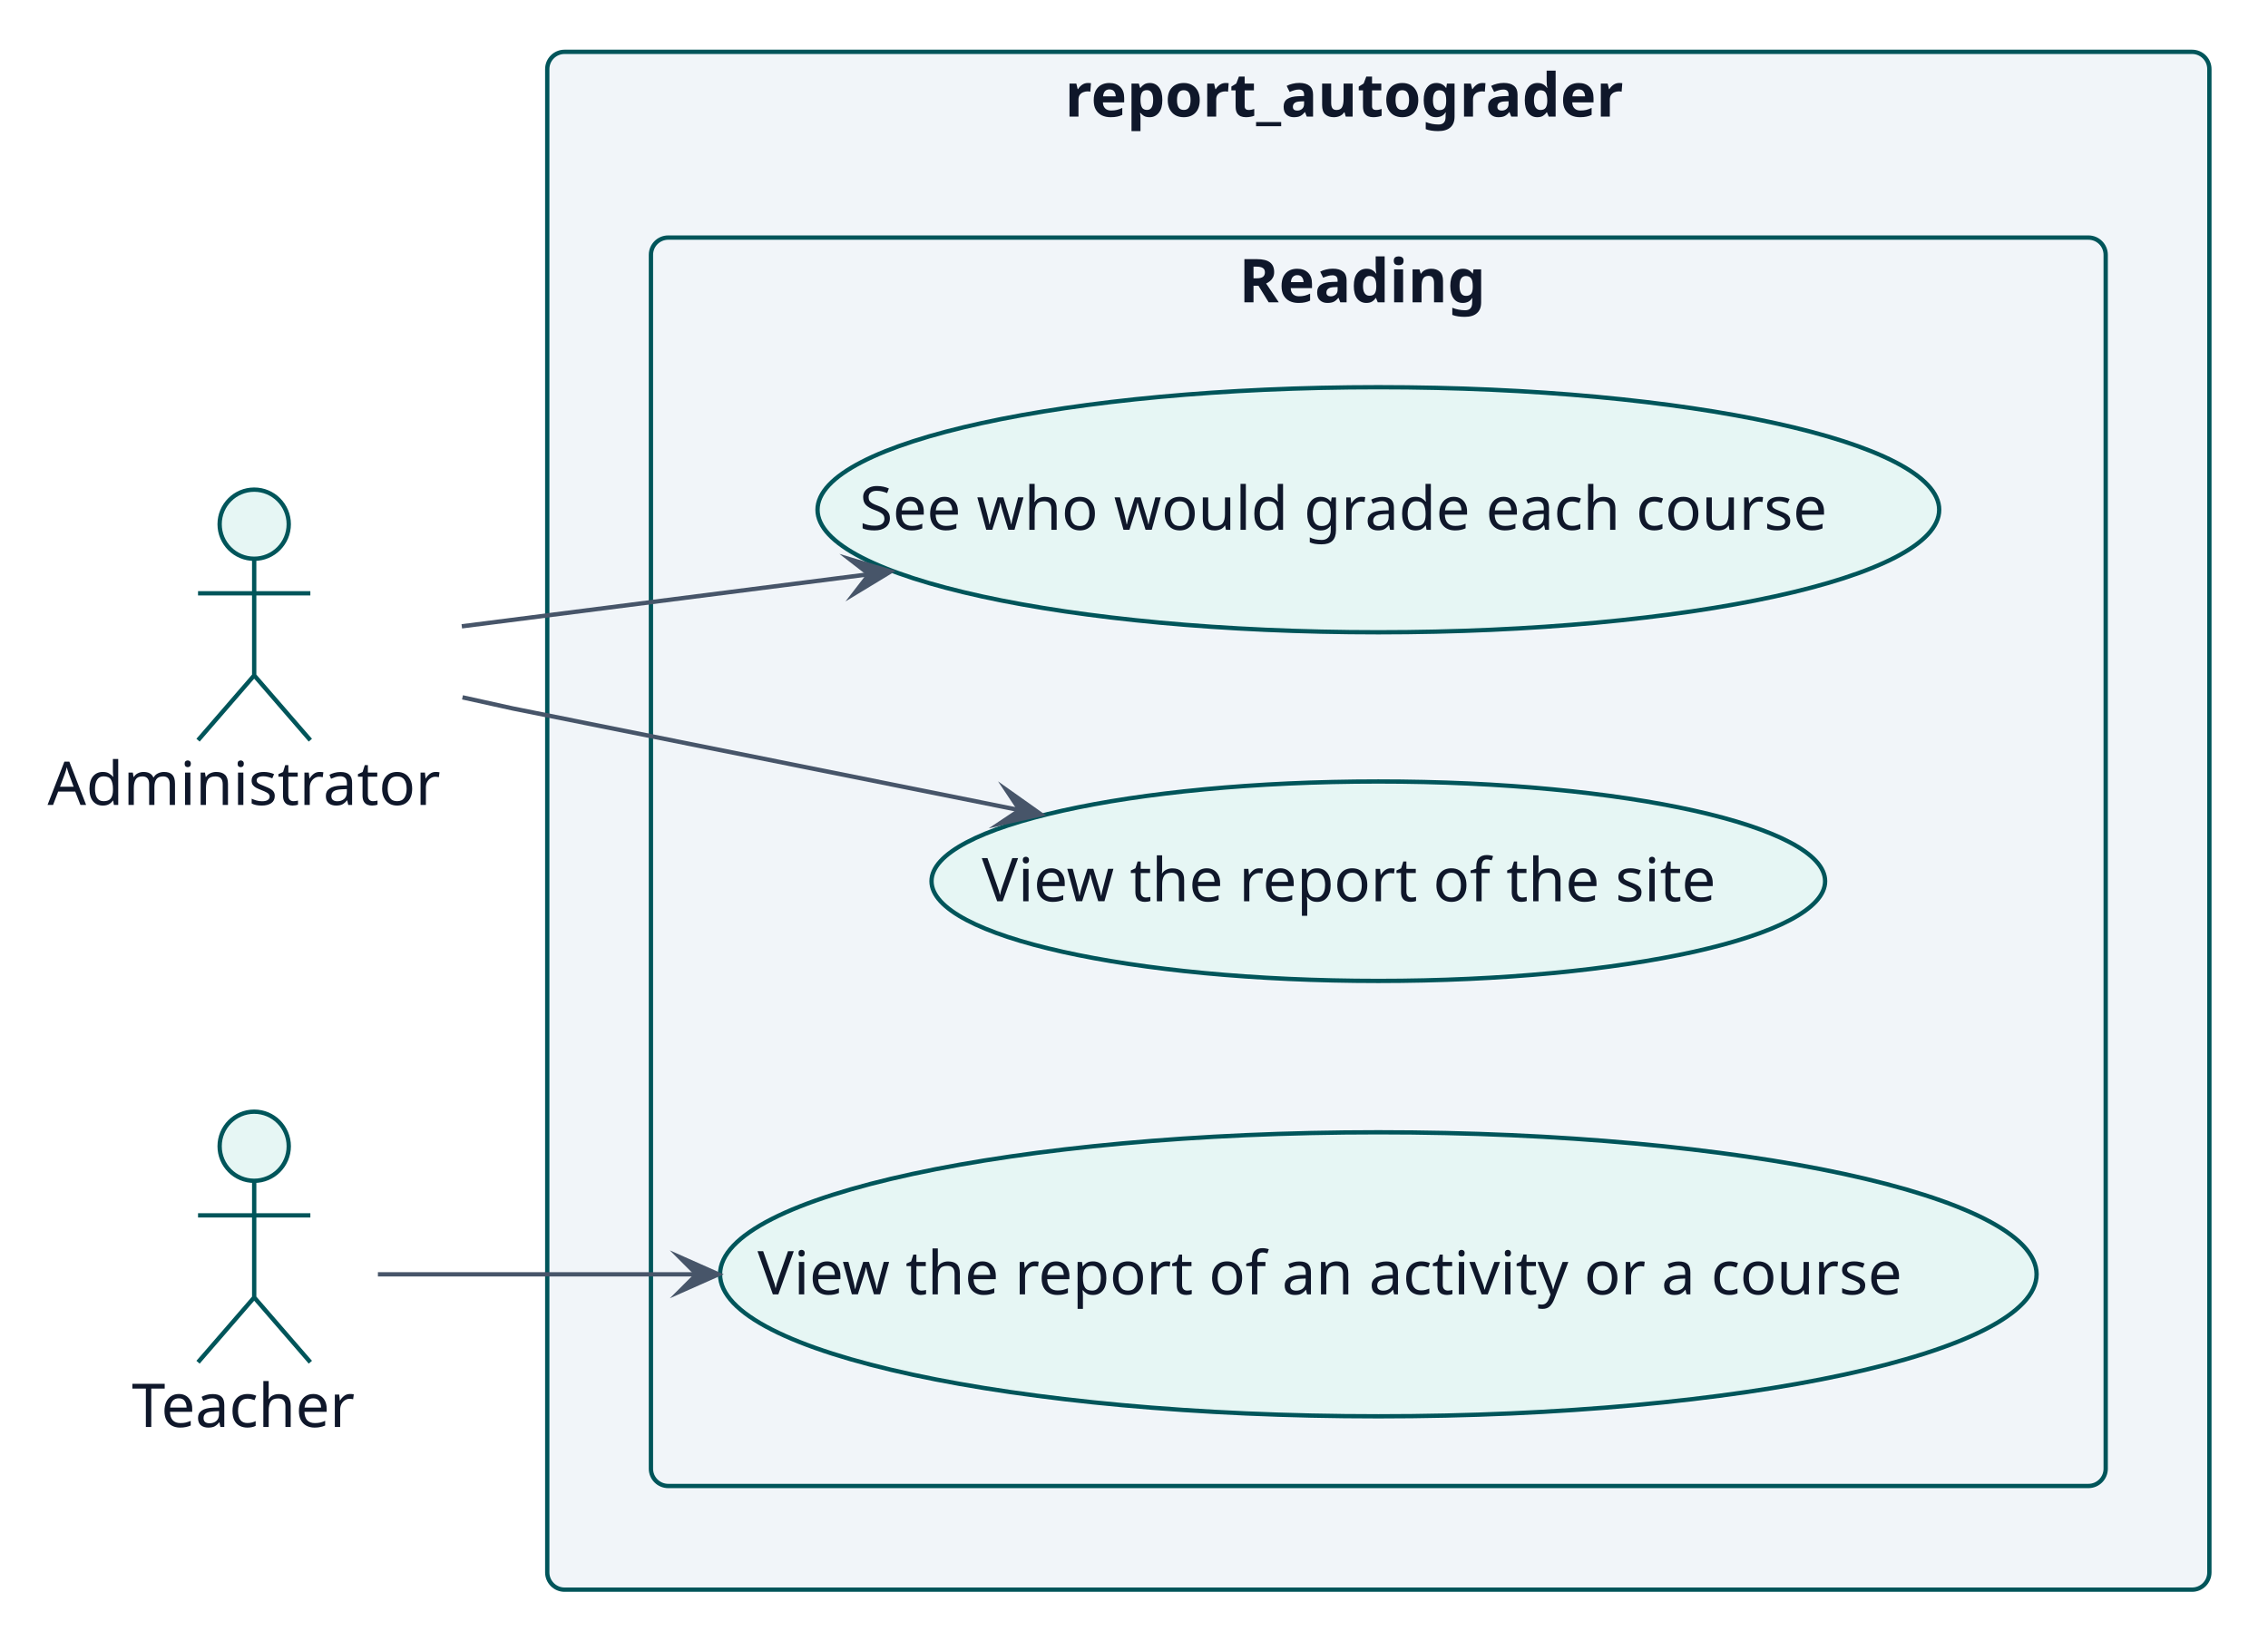
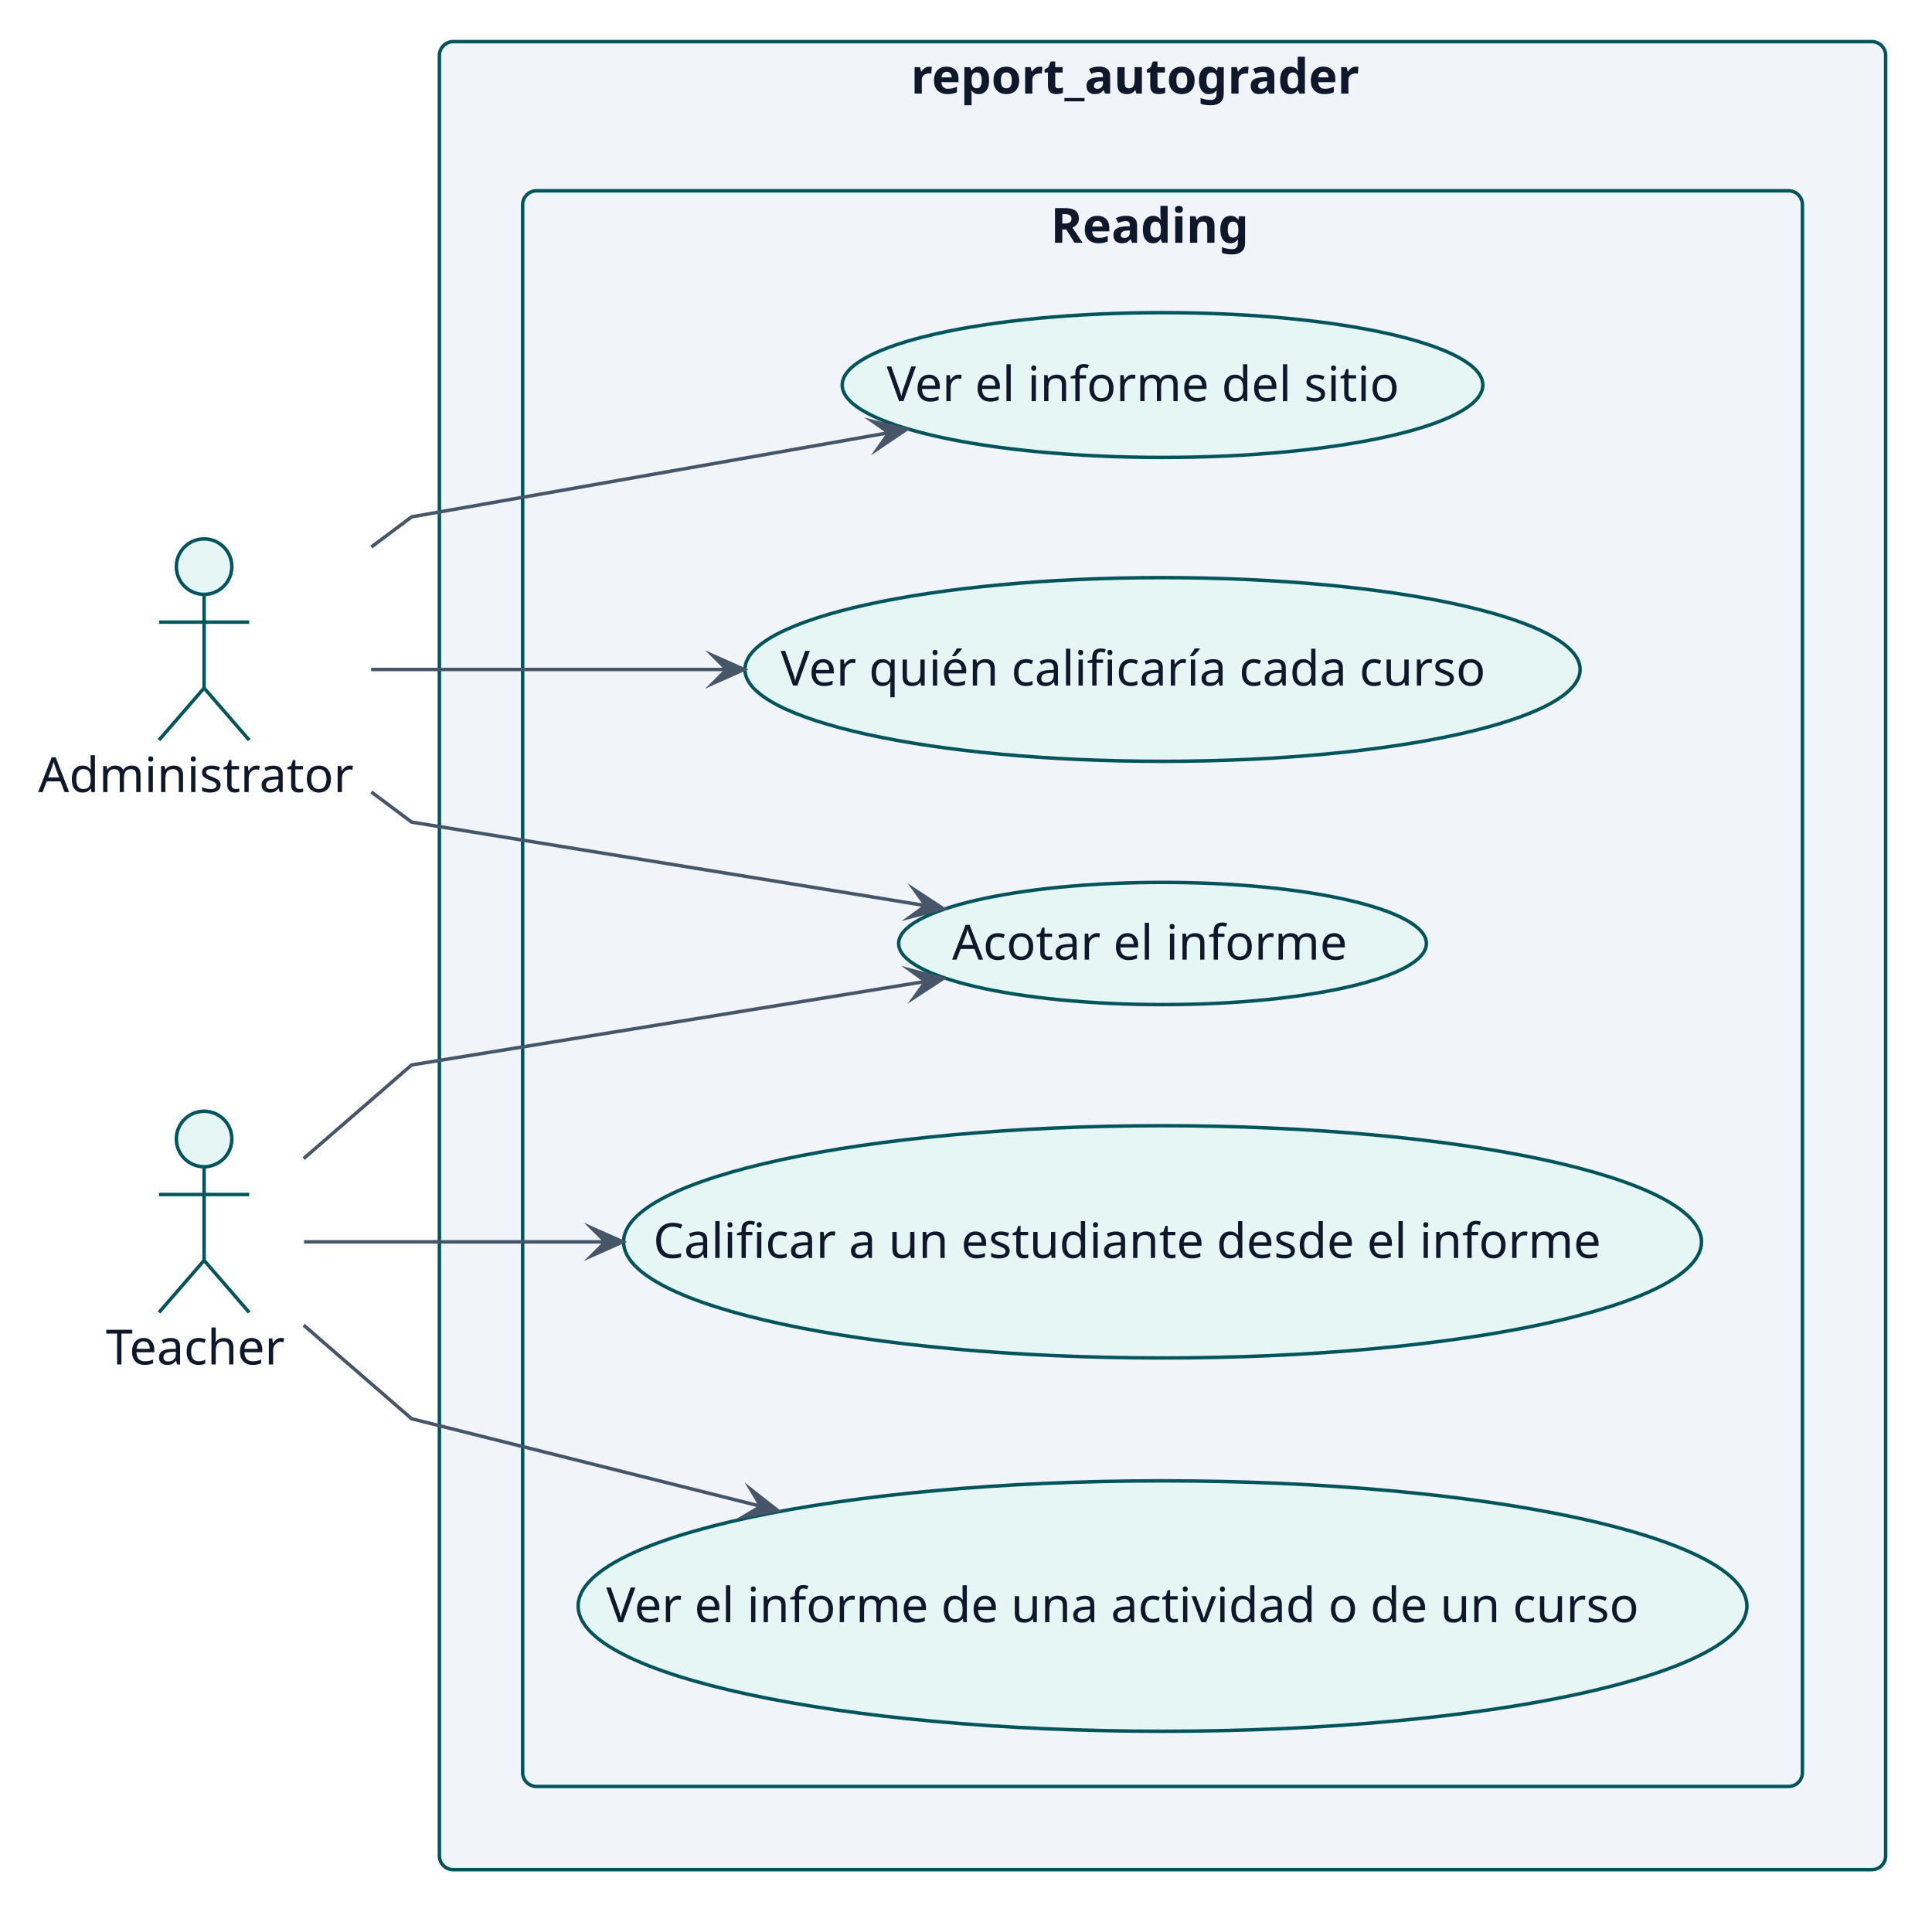
- <svg xmlns="http://www.w3.org/2000/svg" version="1.1" data-diagram-type="DESCRIPTION" style="width:525px;height:382px;background:#FFFFFF;" width="525px" height="382px" viewBox="0 0 525 382" zoomAndPan="magnify" preserveAspectRatio="none" contentStyleType="text/css">
+ <svg xmlns="http://www.w3.org/2000/svg" version="1.1" data-diagram-type="DESCRIPTION" style="width:557px;height:553px;background:#FFFFFF;" width="557px" height="553px" viewBox="0 0 557 553" zoomAndPan="magnify" preserveAspectRatio="none" contentStyleType="text/css">
  <defs />
  <g font-family="sans-serif" lengthAdjust="spacing">
    <g class="cluster" data-qualified-name="report_autograder" id="ent0003" data-source-line="112">
-       <rect x="126.68" y="12" width="384.75" height="356" fill="#F1F5F9" style="stroke:#00555A;stroke-width:1;" rx="4" ry="4" />
-       <text x="246.478" y="26.995" fill="#0F172A" font-size="14" textLength="145.154" font-weight="700" font-family="IBM Plex Sans">report_autograder</text>
+       <rect x="126.68" y="12" width="416.96" height="527" fill="#F1F5F9" style="stroke:#00555A;stroke-width:1;" rx="4" ry="4" />
+       <text x="262.583" y="26.995" fill="#0F172A" font-size="14" textLength="145.154" font-weight="700" font-family="IBM Plex Sans">report_autograder</text>
    </g>
    <g class="cluster" data-qualified-name="report_autograder.Reading" id="ent0004" data-source-line="113">
-       <rect x="150.68" y="55" width="336.75" height="289" fill="#F1F5F9" style="stroke:#00555A;stroke-width:1;" rx="4" ry="4" />
-       <text x="286.789" y="69.995" fill="#0F172A" font-size="14" textLength="64.531" font-weight="700" font-family="IBM Plex Sans">Reading</text>
+       <rect x="150.68" y="55" width="368.96" height="460" fill="#F1F5F9" style="stroke:#00555A;stroke-width:1;" rx="4" ry="4" />
+       <text x="302.894" y="69.995" fill="#0F172A" font-size="14" textLength="64.531" font-weight="700" font-family="IBM Plex Sans">Reading</text>
    </g>
    <g class="entity" data-qualified-name="report_autograder.Reading.UC_viewReport" id="ent0005" data-source-line="114">
-       <ellipse cx="319.056" cy="294.995" rx="152.376" ry="32.875" fill="#E6F6F4" style="stroke:#00555A;stroke-width:1;" />
-       <text x="175.344" y="299.644" fill="#0F172A" font-size="14" textLength="287.424" font-family="IBM Plex Sans">View the report of an activity or a course</text>
+       <ellipse cx="335.159" cy="462.996" rx="168.479" ry="36.096" fill="#E6F6F4" style="stroke:#00555A;stroke-width:1;" />
+       <text x="174.774" y="467.644" fill="#0F172A" font-size="14" textLength="320.77" font-family="IBM Plex Sans">Ver el informe de una actividad o de un curso</text>
    </g>
    <g class="entity" data-qualified-name="report_autograder.Reading.UC_viewSiteReport" id="ent0006" data-source-line="115">
-       <ellipse cx="319.055" cy="203.995" rx="103.425" ry="23.085" fill="#E6F6F4" style="stroke:#00555A;stroke-width:1;" />
-       <text x="227.266" y="208.644" fill="#0F172A" font-size="14" textLength="183.579" font-family="IBM Plex Sans">View the report of the site</text>
+       <ellipse cx="335.156" cy="110.999" rx="92.346" ry="20.869" fill="#E6F6F4" style="stroke:#00555A;stroke-width:1;" />
+       <text x="255.64" y="115.648" fill="#0F172A" font-size="14" textLength="159.031" font-family="IBM Plex Sans">Ver el informe del sitio</text>
    </g>
    <g class="entity" data-qualified-name="report_autograder.Reading.UC_viewGraders" id="ent0007" data-source-line="116">
-       <ellipse cx="319.063" cy="118.005" rx="129.823" ry="28.365" fill="#E6F6F4" style="stroke:#00555A;stroke-width:1;" />
-       <text x="198.962" y="122.653" fill="#0F172A" font-size="14" textLength="240.201" font-family="IBM Plex Sans">See who would grade each course</text>
+       <ellipse cx="335.16" cy="192.998" rx="120.39" ry="26.478" fill="#E6F6F4" style="stroke:#00555A;stroke-width:1;" />
+       <text x="225.067" y="197.646" fill="#0F172A" font-size="14" textLength="220.186" font-family="IBM Plex Sans">Ver quién calificaría cada curso</text>
+     </g>
+     <g class="entity" data-qualified-name="report_autograder.Reading.UC_narrowReport" id="ent0008" data-source-line="117">
+       <ellipse cx="335.157" cy="271.995" rx="76.077" ry="17.615" fill="#E6F6F4" style="stroke:#00555A;stroke-width:1;" />
+       <text x="274.491" y="276.644" fill="#0F172A" font-size="14" textLength="121.331" font-family="IBM Plex Sans">Acotar el informe</text>
+     </g>
+     <g class="entity" data-qualified-name="report_autograder.Reading.UC_gradeFromReport" id="ent0009" data-source-line="118">
+       <ellipse cx="335.163" cy="357.997" rx="155.383" ry="33.477" fill="#E6F6F4" style="stroke:#00555A;stroke-width:1;" />
+       <text x="188.328" y="362.645" fill="#0F172A" font-size="14" textLength="293.672" font-family="IBM Plex Sans">Calificar a un estudiante desde el informe</text>
    </g>
    <g class="entity" data-qualified-name="A_Administrator" id="ent0001" data-source-line="109">
-       <ellipse cx="58.841" cy="121.35" rx="8" ry="8" fill="#E6F6F4" style="stroke:#00555A;stroke-width:1;" />
-       <path d="M58.841,129.35 L58.841,156.35 M45.841,137.35 L71.841,137.35 M58.841,156.35 L45.841,171.35 M58.841,156.35 L71.841,171.35" style="stroke:#00555A;stroke-width:1;" fill="none" />
-       <text x="11" y="186.345" fill="#0F172A" font-size="14" textLength="95.683" font-family="IBM Plex Sans">Administrator</text>
+       <ellipse cx="58.841" cy="163.35" rx="8" ry="8" fill="#E6F6F4" style="stroke:#00555A;stroke-width:1;" />
+       <path d="M58.841,171.35 L58.841,198.35 M45.841,179.35 L71.841,179.35 M58.841,198.35 L45.841,213.35 M58.841,198.35 L71.841,213.35" style="stroke:#00555A;stroke-width:1;" fill="none" />
+       <text x="11" y="228.345" fill="#0F172A" font-size="14" textLength="95.683" font-family="IBM Plex Sans">Administrator</text>
    </g>
    <g class="entity" data-qualified-name="A_Teacher" id="ent0002" data-source-line="110">
-       <ellipse cx="58.842" cy="265.35" rx="8" ry="8" fill="#E6F6F4" style="stroke:#00555A;stroke-width:1;" />
-       <path d="M58.842,273.35 L58.842,300.35 M45.842,281.35 L71.842,281.35 M58.842,300.35 L45.842,315.35 M58.842,300.35 L71.842,315.35" style="stroke:#00555A;stroke-width:1;" fill="none" />
-       <text x="30.5" y="330.345" fill="#0F172A" font-size="14" textLength="56.684" font-family="IBM Plex Sans">Teacher</text>
+       <ellipse cx="58.842" cy="328.35" rx="8" ry="8" fill="#E6F6F4" style="stroke:#00555A;stroke-width:1;" />
+       <path d="M58.842,336.35 L58.842,363.35 M45.842,344.35 L71.842,344.35 M58.842,363.35 L45.842,378.35 M58.842,363.35 L71.842,378.35" style="stroke:#00555A;stroke-width:1;" fill="none" />
+       <text x="30.5" y="393.345" fill="#0F172A" font-size="14" textLength="56.684" font-family="IBM Plex Sans">Teacher</text>
    </g>
-     <g class="link" data-entity-1="ent0002" data-entity-2="ent0005" id="lnk8" data-source-line="120" data-link-type="dependency">
-       <path d="M87.48,295 C107.38,295 130.98,295 161.3,295" style="stroke:#475569;stroke-width:1;" fill="none" id="A_Teacher-to-UC_viewReport" />
-       <polygon points="166.3,295,157.3,291,161.3,295,157.3,299,166.3,295" fill="#475569" style="stroke:#475569;stroke-width:1;stroke-linejoin:miter;stroke-miterlimit:10;" />
+     <g class="link" data-entity-1="ent0002" data-entity-2="ent0005" id="lnk10" data-source-line="122" data-link-type="dependency">
+       <path d="M87.54,382.01 C102.8,395.23 118.68,409 118.68,409 C118.68,409 166.24,420.914 219.36,434.234" style="stroke:#475569;stroke-width:1;" fill="none" id="A_Teacher-to-UC_viewReport" />
+       <polygon points="224.21,435.45,216.453,429.381,219.36,434.234,214.507,437.141,224.21,435.45" fill="#475569" style="stroke:#475569;stroke-width:1;stroke-linejoin:miter;stroke-miterlimit:10;" />
    </g>
-     <g class="link" data-entity-1="ent0001" data-entity-2="ent0006" id="lnk9" data-source-line="121" data-link-type="dependency">
-       <path d="M107.06,161.43 C113.9,162.94 118.68,164 118.68,164 C118.68,164 179.968,176.297 236.068,187.547" style="stroke:#475569;stroke-width:1;" fill="none" id="A_Administrator-to-UC_viewSiteReport" />
-       <polygon points="240.97,188.53,232.932,182.838,236.068,187.547,231.359,190.682,240.97,188.53" fill="#475569" style="stroke:#475569;stroke-width:1;stroke-linejoin:miter;stroke-miterlimit:10;" />
+     <g class="link" data-entity-1="ent0001" data-entity-2="ent0006" id="lnk11" data-source-line="123" data-link-type="dependency">
+       <path d="M107.06,157.69 C113.9,152.58 118.68,149 118.68,149 C118.68,149 193.776,135.758 256.286,124.738" style="stroke:#475569;stroke-width:1;" fill="none" id="A_Administrator-to-UC_viewSiteReport" />
+       <polygon points="261.21,123.87,251.652,121.493,256.286,124.738,253.041,129.372,261.21,123.87" fill="#475569" style="stroke:#475569;stroke-width:1;stroke-linejoin:miter;stroke-miterlimit:10;" />
    </g>
-     <g class="link" data-entity-1="ent0001" data-entity-2="ent0007" id="lnk10" data-source-line="122" data-link-type="dependency">
-       <path d="M106.9,144.99 C134.76,141.43 166.36,137.383 201.21,132.933" style="stroke:#475569;stroke-width:1;" fill="none" id="A_Administrator-to-UC_viewGraders" />
-       <polygon points="206.17,132.3,196.736,129.472,201.21,132.933,197.749,137.408,206.17,132.3" fill="#475569" style="stroke:#475569;stroke-width:1;stroke-linejoin:miter;stroke-miterlimit:10;" />
+     <g class="link" data-entity-1="ent0001" data-entity-2="ent0007" id="lnk12" data-source-line="124" data-link-type="dependency">
+       <path d="M107,193 C136.72,193 171.53,193 209.52,193" style="stroke:#475569;stroke-width:1;" fill="none" id="A_Administrator-to-UC_viewGraders" />
+       <polygon points="214.52,193,205.52,189,209.52,193,205.52,197,214.52,193" fill="#475569" style="stroke:#475569;stroke-width:1;stroke-linejoin:miter;stroke-miterlimit:10;" />
+     </g>
+     <g class="link" data-entity-1="ent0002" data-entity-2="ent0008" id="lnk13" data-source-line="125" data-link-type="dependency">
+       <path d="M87.54,333.99 C102.8,320.77 118.68,307 118.68,307 C118.68,307 203.265,293.262 266.905,282.922" style="stroke:#475569;stroke-width:1;" fill="none" id="A_Teacher-to-UC_narrowReport" />
+       <polygon points="271.84,282.12,262.315,279.615,266.905,282.922,263.598,287.512,271.84,282.12" fill="#475569" style="stroke:#475569;stroke-width:1;stroke-linejoin:miter;stroke-miterlimit:10;" />
+     </g>
+     <g class="link" data-entity-1="ent0001" data-entity-2="ent0008" id="lnk14" data-source-line="126" data-link-type="dependency">
+       <path d="M107.06,228.31 C113.9,233.42 118.68,237 118.68,237 C118.68,237 203.265,250.738 266.905,261.078" style="stroke:#475569;stroke-width:1;" fill="none" id="A_Administrator-to-UC_narrowReport" />
+       <polygon points="271.84,261.88,263.598,256.488,266.905,261.078,262.315,264.385,271.84,261.88" fill="#475569" style="stroke:#475569;stroke-width:1;stroke-linejoin:miter;stroke-miterlimit:10;" />
+     </g>
+     <g class="link" data-entity-1="ent0002" data-entity-2="ent0009" id="lnk15" data-source-line="127" data-link-type="dependency">
+       <path d="M87.65,358 C110.27,358 139.13,358 174.57,358" style="stroke:#475569;stroke-width:1;" fill="none" id="A_Teacher-to-UC_gradeFromReport" />
+       <polygon points="179.57,358,170.57,354,174.57,358,170.57,362,179.57,358" fill="#475569" style="stroke:#475569;stroke-width:1;stroke-linejoin:miter;stroke-miterlimit:10;" />
    </g>
  </g>
</svg>
